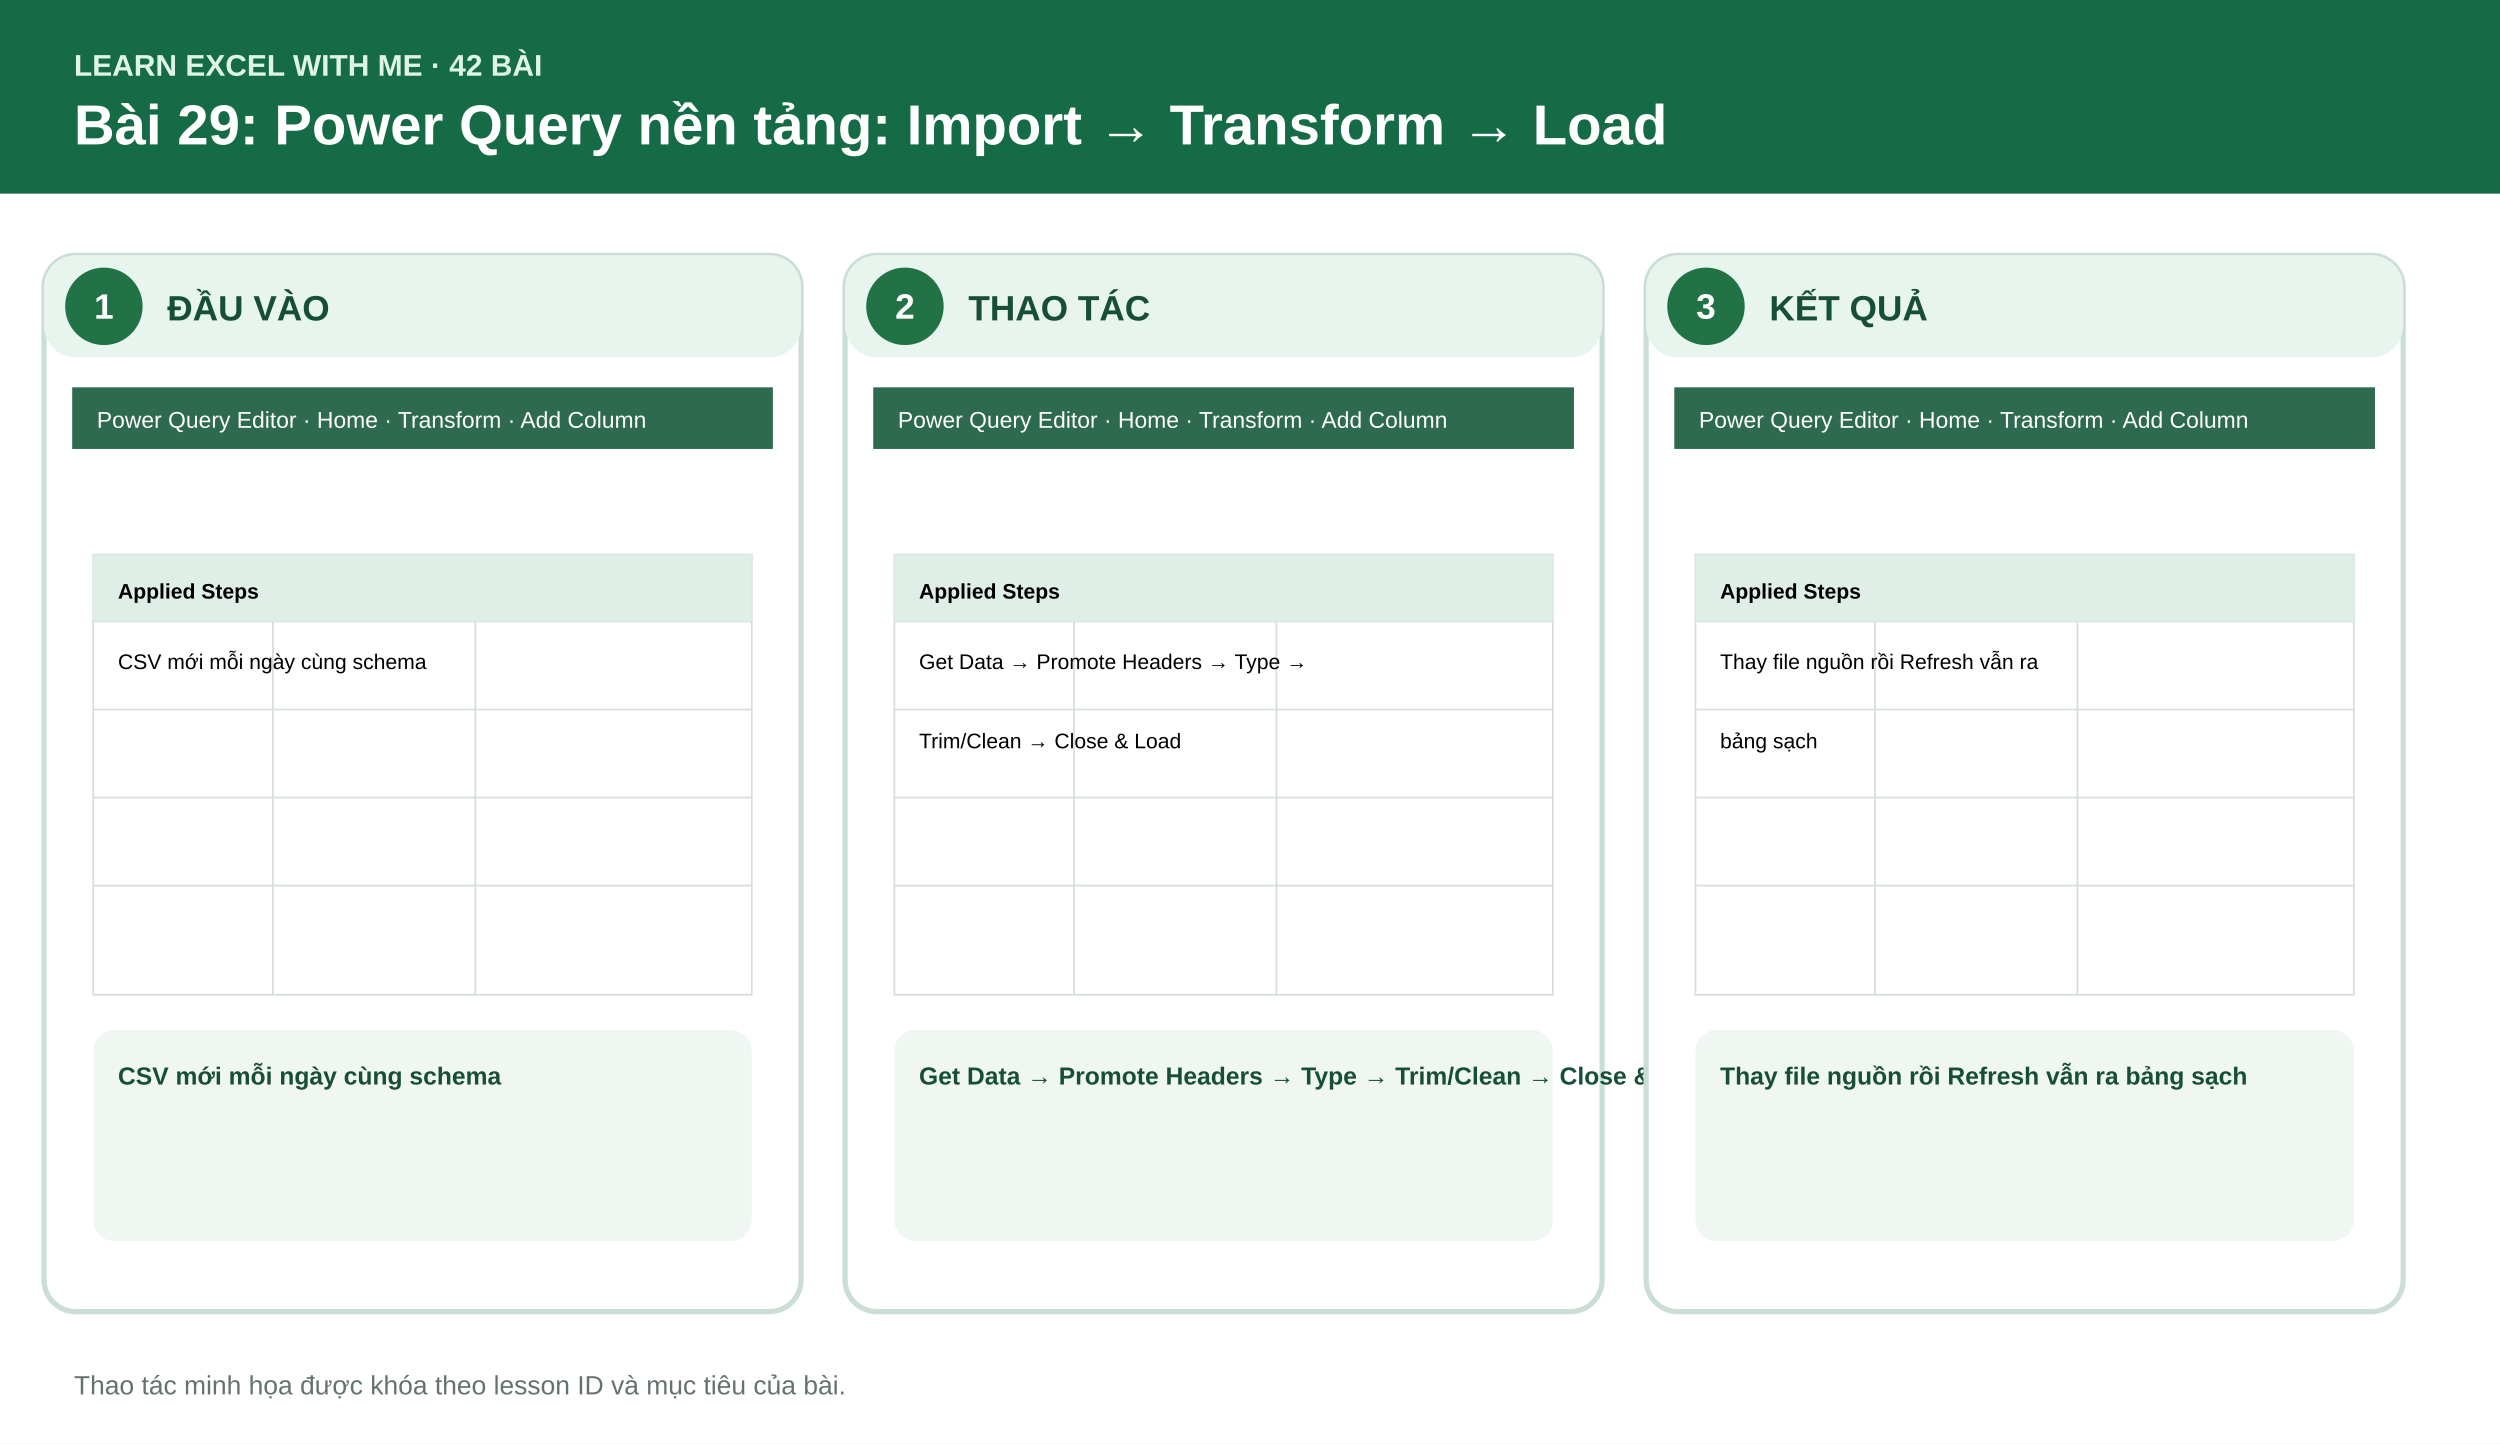
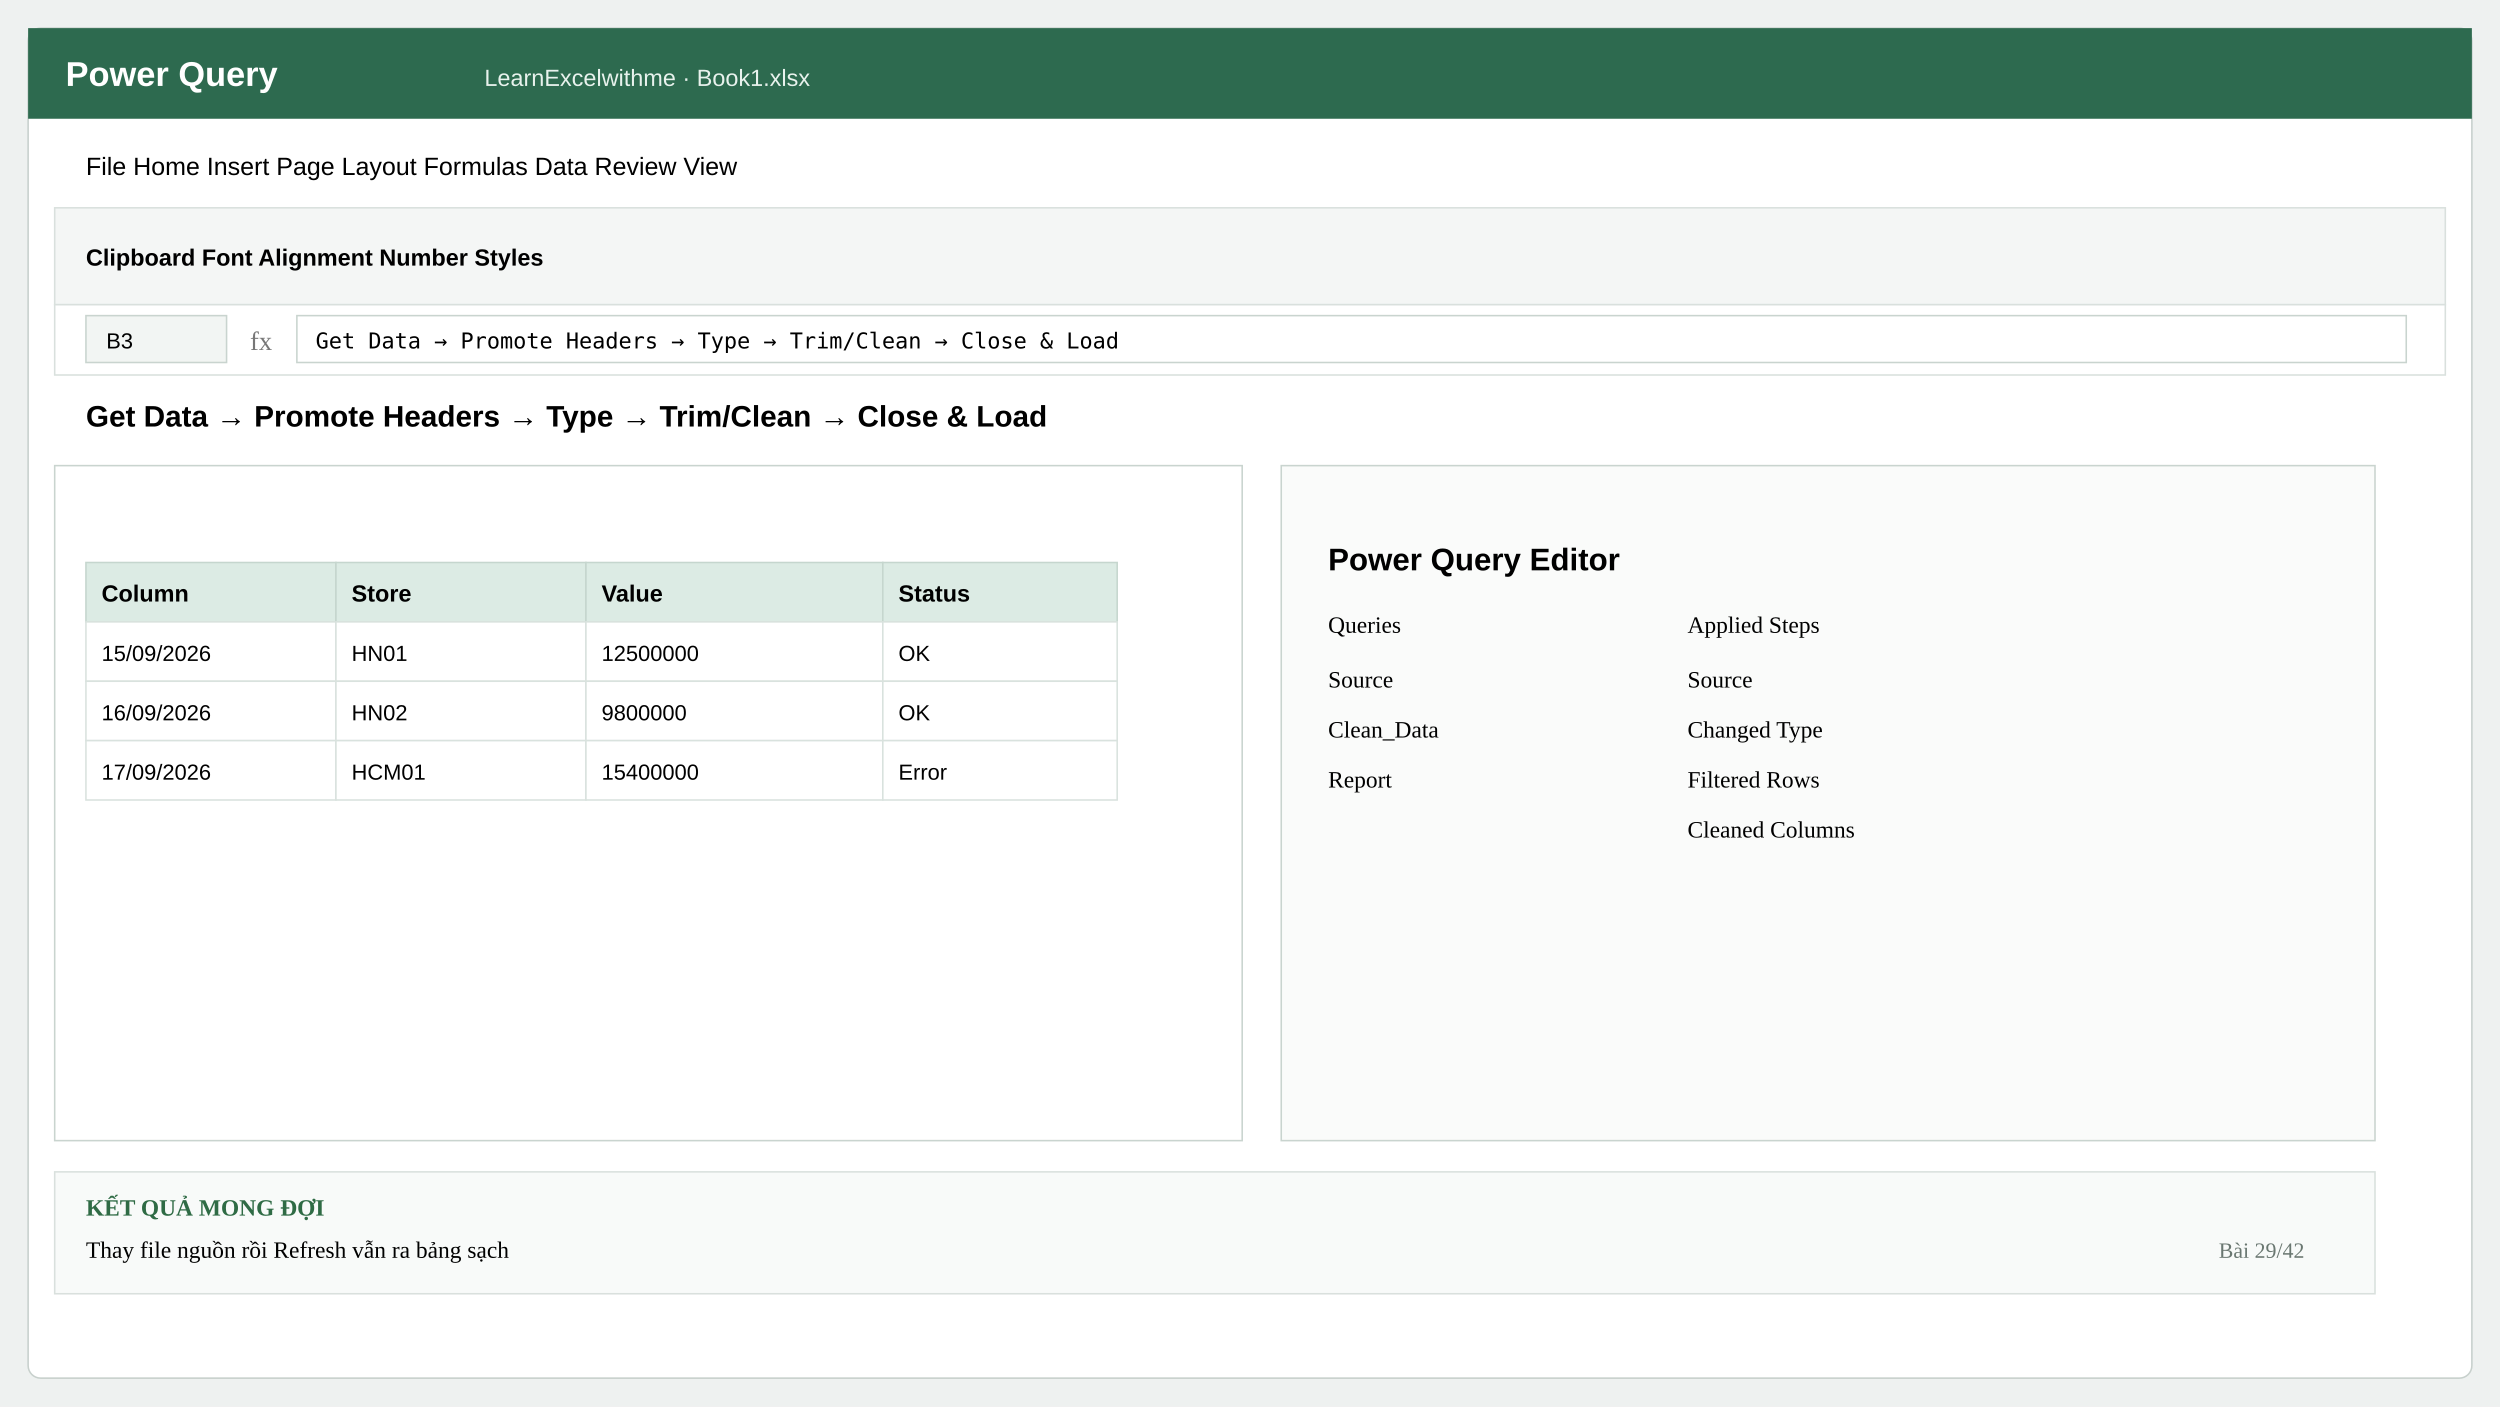
- <svg xmlns="http://www.w3.org/2000/svg" width="1420" height="820">
-   <rect width="1420" height="820" fill="#fff" />
-   <rect width="1420" height="110" fill="#146b45" />
-   <text x="42" y="43" font-family="Arial" font-size="17" font-weight="700" fill="#dff4e8">LEARN EXCEL WITH ME · 42 BÀI</text>
-   <text x="42" y="82" font-family="Arial" font-size="32" font-weight="700" fill="#fff">Bài 29: Power Query nền tảng: Import → Transform → Load</text>
-   <g>
-     <rect x="25" y="145" width="430" height="600" rx="18" fill="#fff" stroke="#cbded4" stroke-width="3" />
-     <rect x="25" y="145" width="430" height="58" rx="18" fill="#e8f5ee" />
-     <circle cx="59" cy="174" r="22" fill="#217346" />
-     <text x="59" y="181" text-anchor="middle" font-family="Arial" font-size="20" font-weight="700" fill="#fff">1</text>
-     <text x="95" y="182" font-family="Arial" font-size="20" font-weight="700" fill="#174f36">ĐẦU VÀO</text>
-     <rect x="41" y="220" width="398" height="35" fill="#2d6a4f" />
-     <text x="55" y="243" font-family="Arial" font-size="13" fill="#fff">Power Query Editor · Home · Transform · Add Column</text>
-     <rect x="53" y="315" width="374" height="250" fill="#fff" stroke="#d6ded9" />
-     <path d="M53 353h374M53 403h374M53 453h374M53 503h374M155 315v250M270 315v250" stroke="#d6ded9" />
-     <rect x="53" y="315" width="374" height="38" fill="#dfeee7" />
-     <text x="67" y="340" font-family="Arial" font-size="12" font-weight="700">Applied Steps</text>
-     <text x="67" y="380" font-family="Arial" font-size="12">CSV mới mỗi ngày cùng schema</text>
-     <text x="67" y="425" font-family="Arial" font-size="12" />
-     <text x="67" y="470" font-family="Arial" font-size="12" />
-     <rect x="53" y="585" width="374" height="120" rx="12" fill="#f0f7f3" />
-     <text x="67" y="616" font-family="Arial" font-size="14" font-weight="700" fill="#174f36">CSV mới mỗi ngày cùng schema</text>
-   </g>
-   <g>
-     <rect x="480" y="145" width="430" height="600" rx="18" fill="#fff" stroke="#cbded4" stroke-width="3" />
-     <rect x="480" y="145" width="430" height="58" rx="18" fill="#e8f5ee" />
-     <circle cx="514" cy="174" r="22" fill="#217346" />
-     <text x="514" y="181" text-anchor="middle" font-family="Arial" font-size="20" font-weight="700" fill="#fff">2</text>
-     <text x="550" y="182" font-family="Arial" font-size="20" font-weight="700" fill="#174f36">THAO TÁC</text>
-     <rect x="496" y="220" width="398" height="35" fill="#2d6a4f" />
-     <text x="510" y="243" font-family="Arial" font-size="13" fill="#fff">Power Query Editor · Home · Transform · Add Column</text>
-     <rect x="508" y="315" width="374" height="250" fill="#fff" stroke="#d6ded9" />
-     <path d="M508 353h374M508 403h374M508 453h374M508 503h374M610 315v250M725 315v250" stroke="#d6ded9" />
-     <rect x="508" y="315" width="374" height="38" fill="#dfeee7" />
-     <text x="522" y="340" font-family="Arial" font-size="12" font-weight="700">Applied Steps</text>
-     <text x="522" y="380" font-family="Arial" font-size="12">Get Data → Promote Headers → Type →</text>
-     <text x="522" y="425" font-family="Arial" font-size="12"> Trim/Clean → Close &amp; Load</text>
-     <text x="522" y="470" font-family="Arial" font-size="12" />
-     <rect x="508" y="585" width="374" height="120" rx="12" fill="#f0f7f3" />
-     <text x="522" y="616" font-family="Arial" font-size="14" font-weight="700" fill="#174f36">Get Data → Promote Headers → Type → Trim/Clean → Close &amp; Load</text>
-   </g>
-   <g>
-     <rect x="935" y="145" width="430" height="600" rx="18" fill="#fff" stroke="#cbded4" stroke-width="3" />
-     <rect x="935" y="145" width="430" height="58" rx="18" fill="#e8f5ee" />
-     <circle cx="969" cy="174" r="22" fill="#217346" />
-     <text x="969" y="181" text-anchor="middle" font-family="Arial" font-size="20" font-weight="700" fill="#fff">3</text>
-     <text x="1005" y="182" font-family="Arial" font-size="20" font-weight="700" fill="#174f36">KẾT QUẢ</text>
-     <rect x="951" y="220" width="398" height="35" fill="#2d6a4f" />
-     <text x="965" y="243" font-family="Arial" font-size="13" fill="#fff">Power Query Editor · Home · Transform · Add Column</text>
-     <rect x="963" y="315" width="374" height="250" fill="#fff" stroke="#d6ded9" />
-     <path d="M963 353h374M963 403h374M963 453h374M963 503h374M1065 315v250M1180 315v250" stroke="#d6ded9" />
-     <rect x="963" y="315" width="374" height="38" fill="#dfeee7" />
-     <text x="977" y="340" font-family="Arial" font-size="12" font-weight="700">Applied Steps</text>
-     <text x="977" y="380" font-family="Arial" font-size="12">Thay file nguồn rồi Refresh vẫn ra </text>
-     <text x="977" y="425" font-family="Arial" font-size="12">bảng sạch</text>
-     <text x="977" y="470" font-family="Arial" font-size="12" />
-     <rect x="963" y="585" width="374" height="120" rx="12" fill="#f0f7f3" />
-     <text x="977" y="616" font-family="Arial" font-size="14" font-weight="700" fill="#174f36">Thay file nguồn rồi Refresh vẫn ra bảng sạch</text>
-   </g>
-   <text x="42" y="792" font-family="Arial" font-size="15" fill="#64736b">Thao tác minh họa được khóa theo lesson ID và mục tiêu của bài.</text>
+ <svg xmlns="http://www.w3.org/2000/svg" width="1600" height="900">
+   <rect width="1600" height="900" fill="#EEF1F0" />
+   <rect x="18" y="18" width="1564" height="864" rx="8" fill="#fff" stroke="#C7D0CC" />
+   <rect x="18" y="18" width="1564" height="58" fill="#2D6A4F" />
+   <text x="42" y="55" font-family="Arial" font-size="22" font-weight="700" fill="#fff">Power Query</text>
+   <text x="310" y="55" font-family="Arial" font-size="15" fill="#E8F2ED">LearnExcelwithme · Book1.xlsx</text>
+   <rect x="35" y="78" width="1530" height="55" fill="#fff" />
+   <text x="55" y="112" font-family="Arial" font-size="16">File   Home   Insert   Page Layout   Formulas   Data   Review   View</text>
+   <rect x="35" y="133" width="1530" height="62" fill="#F4F6F5" stroke="#D9E0DD" />
+   <text x="55" y="170" font-family="Arial" font-size="15" font-weight="700">Clipboard   Font   Alignment   Number   Styles</text>
+   <rect x="35" y="195" width="1530" height="45" fill="#fff" stroke="#D9E0DD" />
+   <rect x="55" y="202" width="90" height="30" fill="#F2F5F3" stroke="#C9D4CF" />
+   <text x="68" y="223" font-family="Arial" font-size="14">B3</text>
+   <text x="160" y="224" font-size="17" fill="#777">fx</text>
+   <rect x="190" y="202" width="1350" height="30" fill="#fff" stroke="#C9D4CF" />
+   <text x="202" y="223" font-family="Consolas" font-size="14">Get Data → Promote Headers → Type → Trim/Clean → Close &amp; Load</text>
+   <text x="55" y="273" font-family="Arial" font-size="19" font-weight="700">Get Data → Promote Headers → Type → Trim/Clean → Close &amp; Load</text>
+   <rect x="35" y="298" width="760" height="432" fill="#fff" stroke="#C9D4CF" />
+   <rect x="55" y="360" width="160" height="38" fill="#DCEBE4" stroke="#C5D6CE" />
+   <text x="65" y="385" font-family="Arial" font-size="15" font-weight="700">Column</text>
+   <rect x="55" y="398" width="160" height="38" fill="#fff" stroke="#D9E2DE" />
+   <text x="65" y="423" font-family="Arial" font-size="14">15/09/2026</text>
+   <rect x="55" y="436" width="160" height="38" fill="#fff" stroke="#D9E2DE" />
+   <text x="65" y="461" font-family="Arial" font-size="14">16/09/2026</text>
+   <rect x="55" y="474" width="160" height="38" fill="#fff" stroke="#D9E2DE" />
+   <text x="65" y="499" font-family="Arial" font-size="14">17/09/2026</text>
+   <rect x="215" y="360" width="160" height="38" fill="#DCEBE4" stroke="#C5D6CE" />
+   <text x="225" y="385" font-family="Arial" font-size="15" font-weight="700">Store</text>
+   <rect x="215" y="398" width="160" height="38" fill="#fff" stroke="#D9E2DE" />
+   <text x="225" y="423" font-family="Arial" font-size="14">HN01</text>
+   <rect x="215" y="436" width="160" height="38" fill="#fff" stroke="#D9E2DE" />
+   <text x="225" y="461" font-family="Arial" font-size="14">HN02</text>
+   <rect x="215" y="474" width="160" height="38" fill="#fff" stroke="#D9E2DE" />
+   <text x="225" y="499" font-family="Arial" font-size="14">HCM01</text>
+   <rect x="375" y="360" width="190" height="38" fill="#DCEBE4" stroke="#C5D6CE" />
+   <text x="385" y="385" font-family="Arial" font-size="15" font-weight="700">Value</text>
+   <rect x="375" y="398" width="190" height="38" fill="#fff" stroke="#D9E2DE" />
+   <text x="385" y="423" font-family="Arial" font-size="14">12500000</text>
+   <rect x="375" y="436" width="190" height="38" fill="#fff" stroke="#D9E2DE" />
+   <text x="385" y="461" font-family="Arial" font-size="14">9800000</text>
+   <rect x="375" y="474" width="190" height="38" fill="#fff" stroke="#D9E2DE" />
+   <text x="385" y="499" font-family="Arial" font-size="14">15400000</text>
+   <rect x="565" y="360" width="150" height="38" fill="#DCEBE4" stroke="#C5D6CE" />
+   <text x="575" y="385" font-family="Arial" font-size="15" font-weight="700">Status</text>
+   <rect x="565" y="398" width="150" height="38" fill="#fff" stroke="#D9E2DE" />
+   <text x="575" y="423" font-family="Arial" font-size="14">OK</text>
+   <rect x="565" y="436" width="150" height="38" fill="#fff" stroke="#D9E2DE" />
+   <text x="575" y="461" font-family="Arial" font-size="14">OK</text>
+   <rect x="565" y="474" width="150" height="38" fill="#fff" stroke="#D9E2DE" />
+   <text x="575" y="499" font-family="Arial" font-size="14">Error</text>
+   <rect x="820" y="298" width="700" height="432" fill="#FAFBFA" stroke="#C9D4CF" />
+   <text x="850" y="365" font-family="Arial" font-size="20" font-weight="700">Power Query Editor</text>
+   <text x="850" y="405" font-size="15">Queries</text>
+   <text x="850" y="440" font-size="15">Source</text>
+   <text x="850" y="472" font-size="15">Clean_Data</text>
+   <text x="850" y="504" font-size="15">Report</text>
+   <text x="1080" y="405" font-size="15">Applied Steps</text>
+   <text x="1080" y="440" font-size="15">Source</text>
+   <text x="1080" y="472" font-size="15">Changed Type</text>
+   <text x="1080" y="504" font-size="15">Filtered Rows</text>
+   <text x="1080" y="536" font-size="15">Cleaned Columns</text>
+   <rect x="35" y="750" width="1485" height="78" fill="#F8FAF9" stroke="#D9E0DD" />
+   <text x="55" y="778" font-size="15" font-weight="700" fill="#2F6B45">KẾT QUẢ MONG ĐỢI</text>
+   <text x="55" y="805" font-size="15">Thay file nguồn rồi Refresh vẫn ra bảng sạch</text>
+   <text x="1420" y="805" font-size="14" fill="#6A7771">Bài 29/42</text>
</svg>
